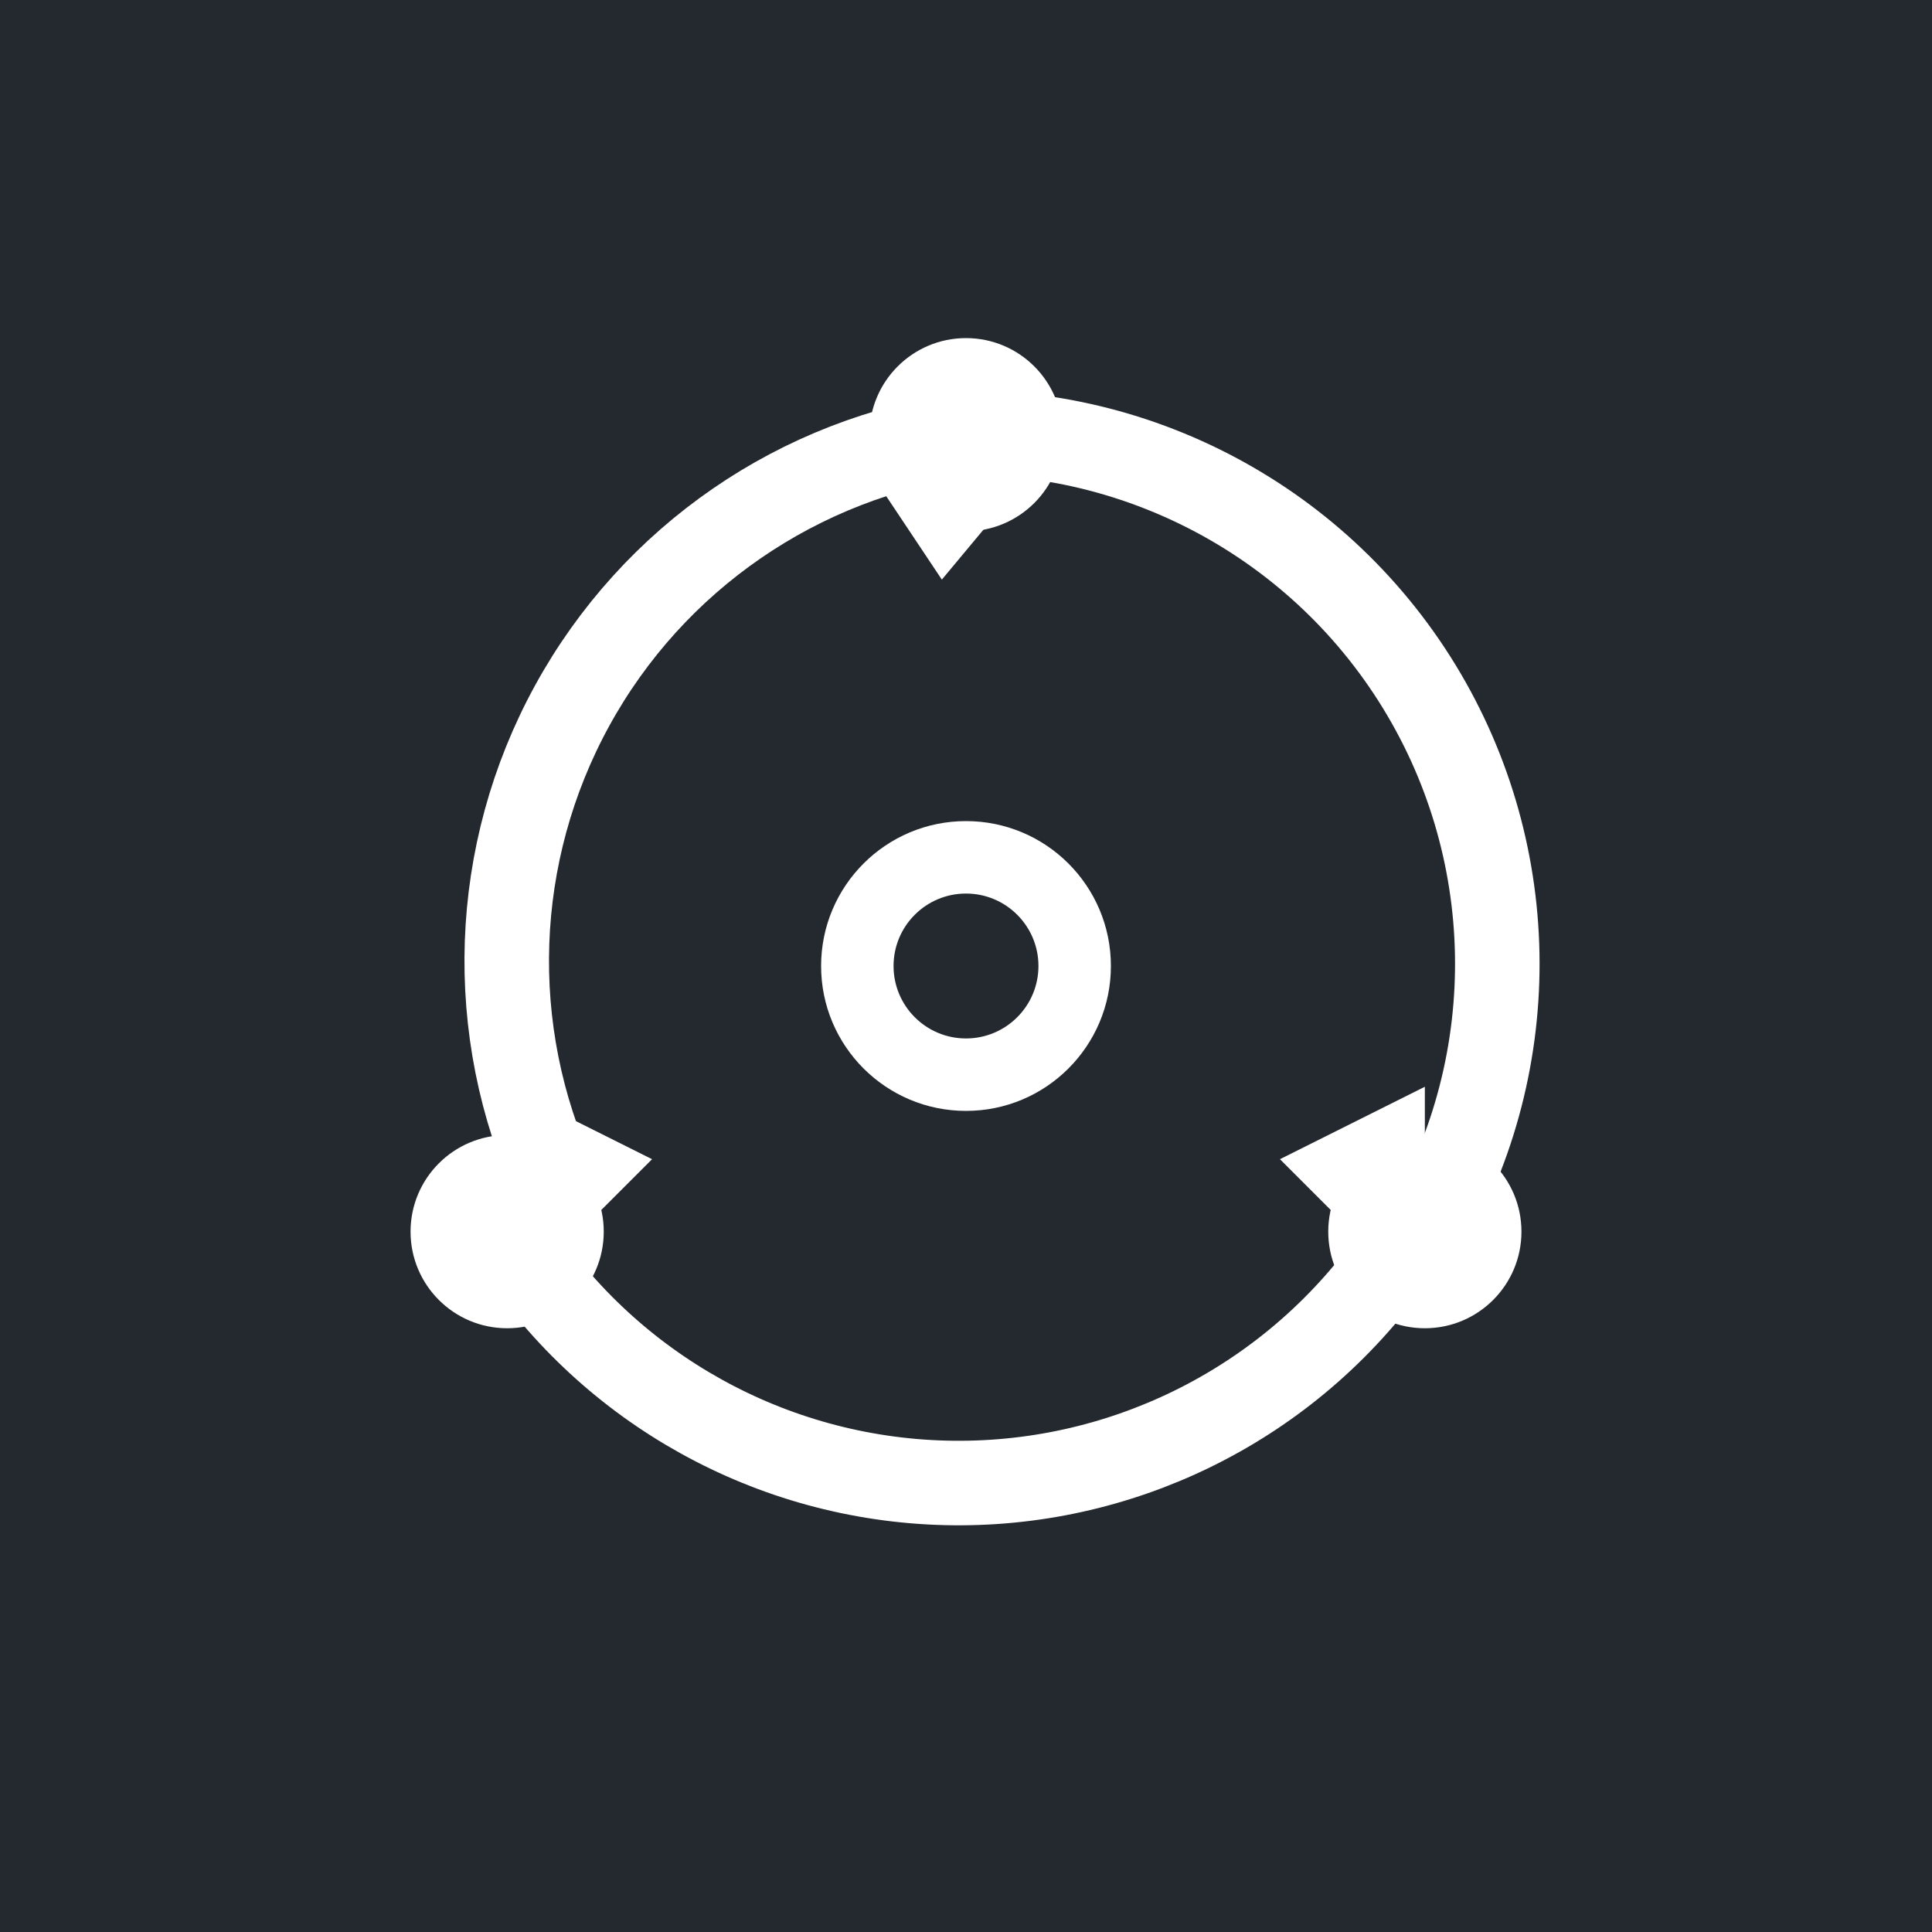
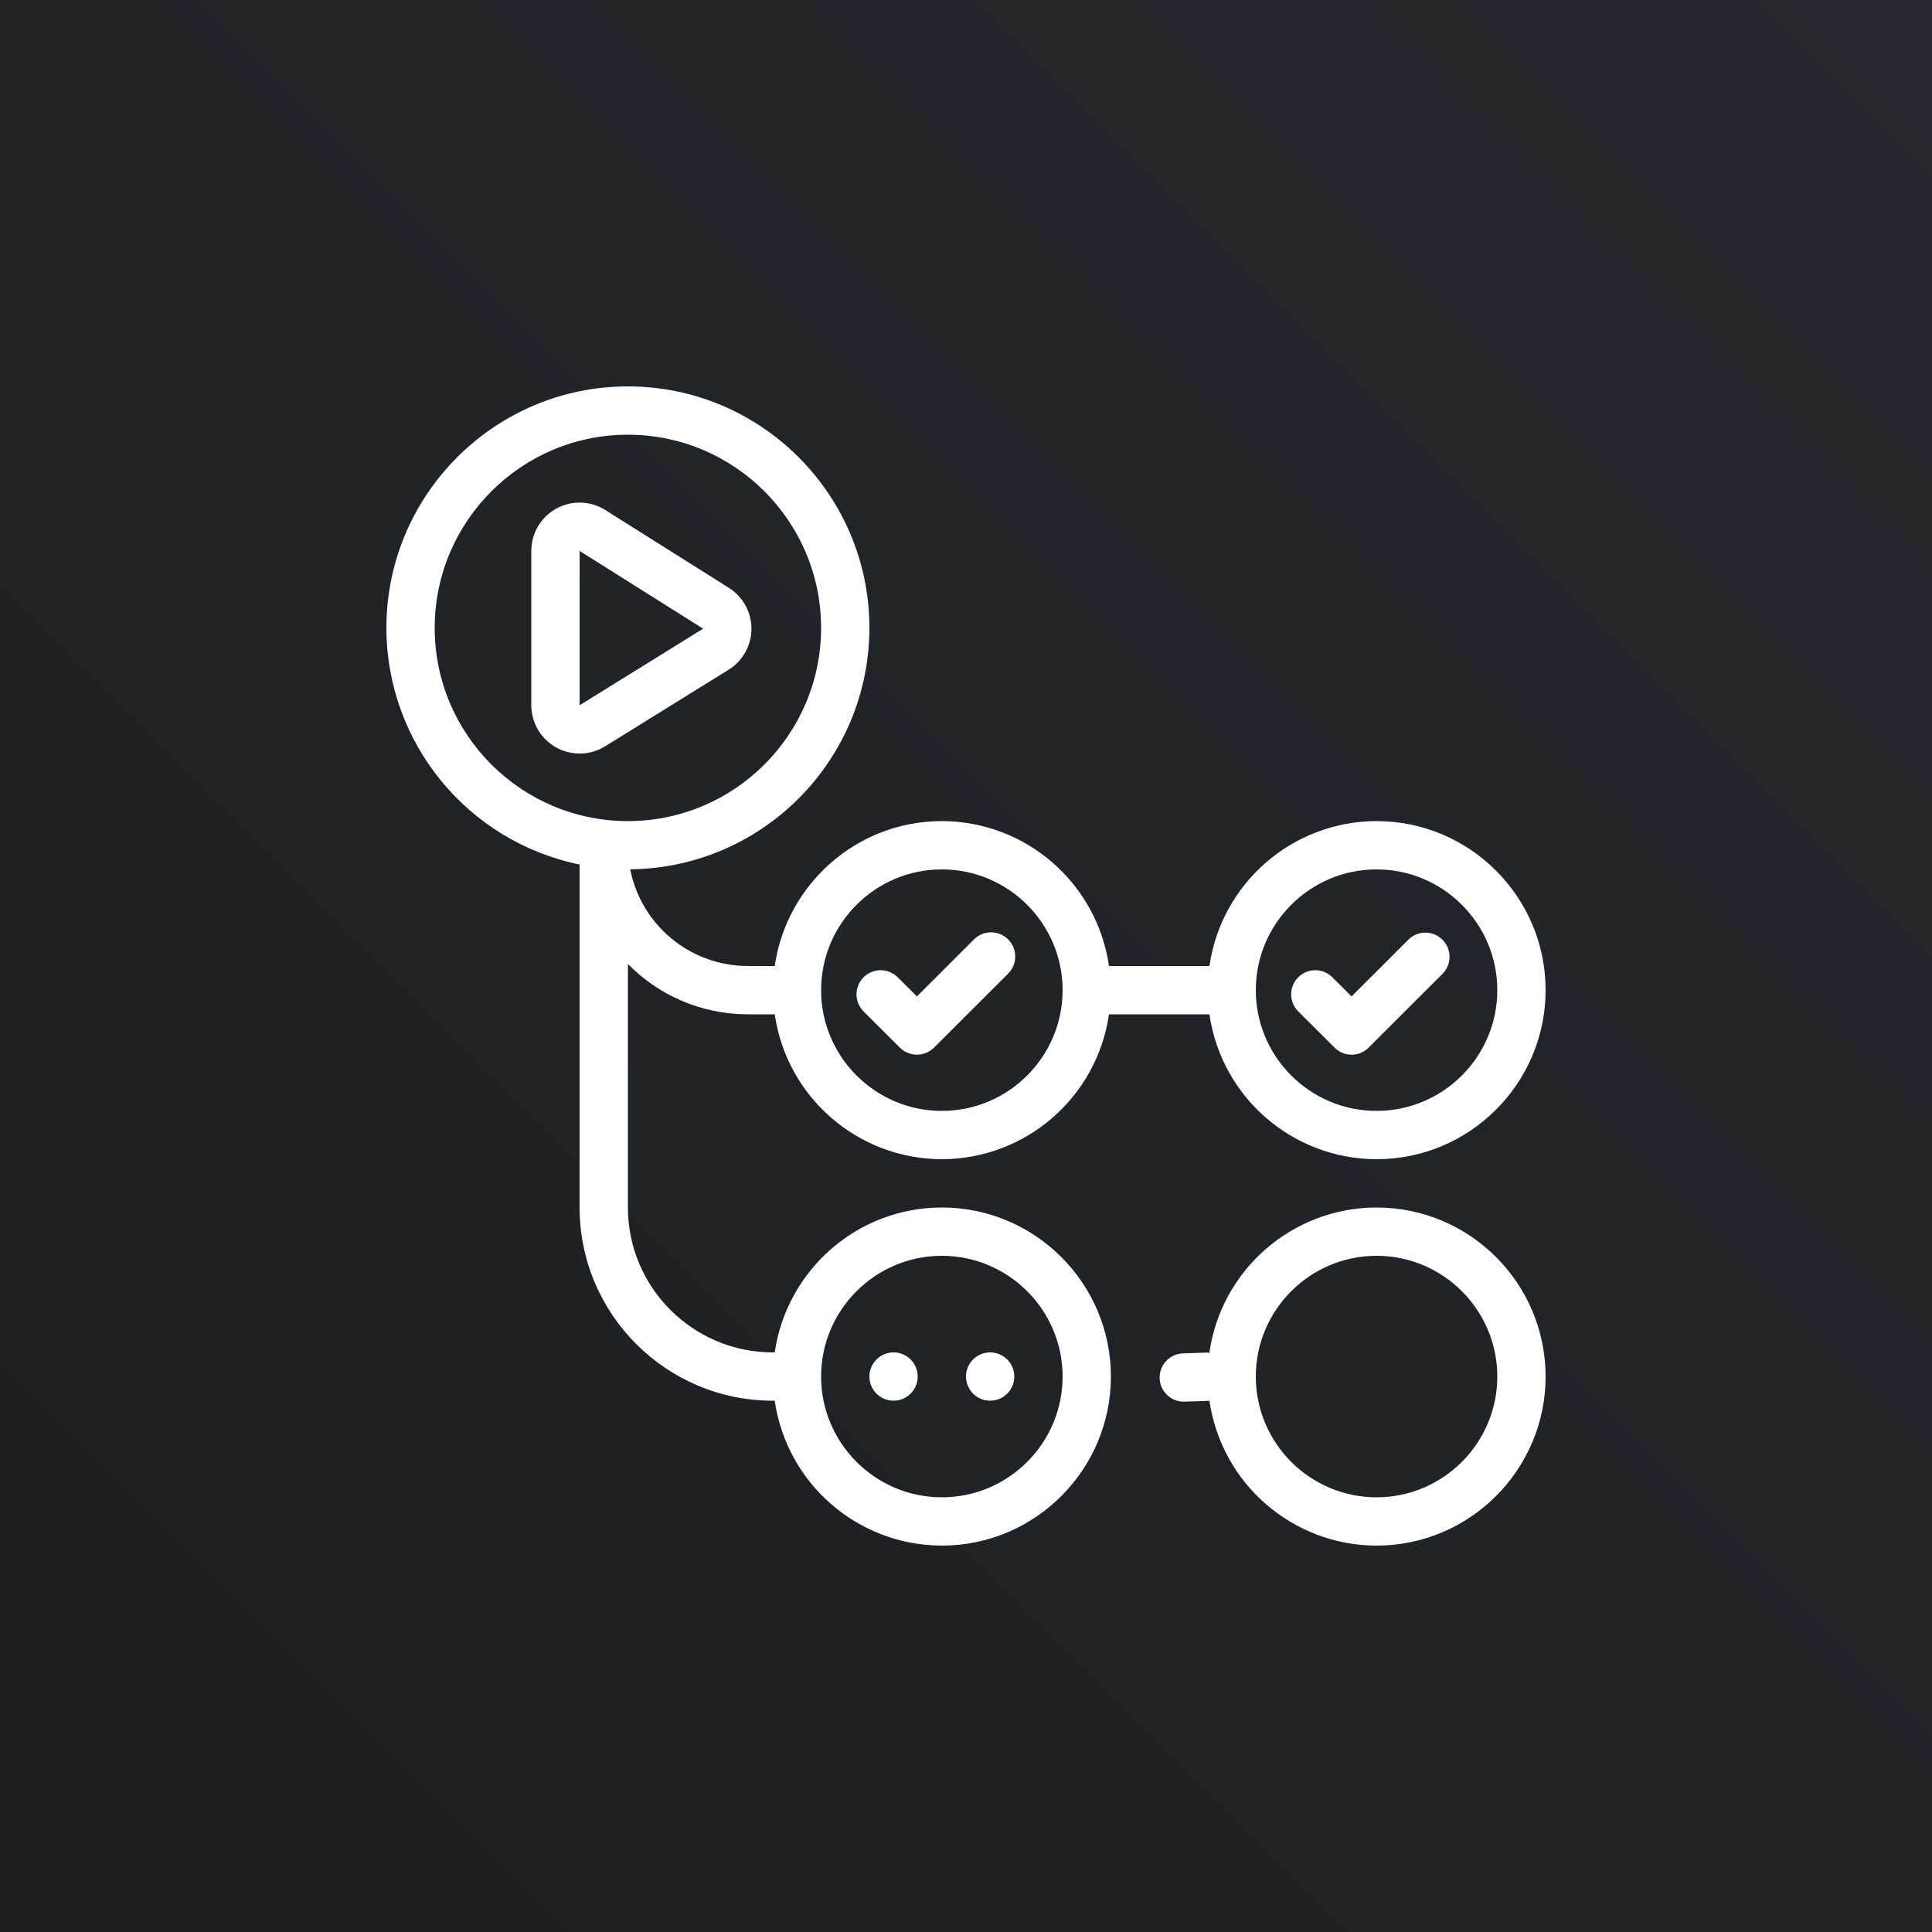
- <svg xmlns="http://www.w3.org/2000/svg" width="80px" height="80px" viewBox="0 0 80 80" version="1.1">
-   <g stroke="none" stroke-width="1" fill="none" fill-rule="evenodd">
-     <g fill="#24292F">
-       <rect x="0" y="0" width="80" height="80" />
-     </g>
-     <g transform="translate(40, 40)">
-       <path d="M-2,-22 A22,22 0 0,1 19,11" fill="none" stroke="#FFFFFF" stroke-width="3.5" stroke-linecap="round" />
-       <polygon points="19,5 19,14 13,8" fill="#FFFFFF" />
-       <path d="M17,13 A22,22 0 0,1 -19,11" fill="none" stroke="#FFFFFF" stroke-width="3.5" stroke-linecap="round" />
-       <polygon points="-19,5 -19,14 -13,8" fill="#FFFFFF" />
-       <path d="M-17,9 A22,22 0 0,1 0,-22" fill="none" stroke="#FFFFFF" stroke-width="3.5" stroke-linecap="round" />
-       <polygon points="-5,-22 4,-22 -1,-16" fill="#FFFFFF" />
-       <circle cx="0" cy="0" r="6" fill="#FFFFFF" />
-       <circle cx="0" cy="0" r="3" fill="#24292F" />
-       <circle cx="0" cy="-22" r="4" fill="#FFFFFF" />
-       <circle cx="19" cy="11" r="4" fill="#FFFFFF" />
-       <circle cx="-19" cy="11" r="4" fill="#FFFFFF" />
-     </g>
+ <svg xmlns="http://www.w3.org/2000/svg" role="img" viewBox="0 0 40 40">
+   <defs>
+     <linearGradient x1="0%" y1="100%" x2="100%" y2="0%" id="github-actions-bg">
+       <stop stop-color="#1B1F23" offset="0%" />
+       <stop stop-color="#24292F" offset="100%" />
+     </linearGradient>
+   </defs>
+   <rect width="40" height="40" fill="url(#github-actions-bg)" />
+   <g transform="translate(8, 8) scale(1)" fill="#FFFFFF">
+     <path d="M10.984 13.836a.5.5 0 0 1-.353-.146l-.745-.743a.5.5 0 1 1 .706-.708l.392.391 1.181-1.18a.5.5 0 0 1 .708.707l-1.535 1.533a.504.504 0 0 1-.354.146zm9.353-.147l1.534-1.532a.5.5 0 0 0-.707-.707l-1.181 1.18-.392-.391a.5.5 0 1 0-.706.708l.746.743a.497.497 0 0 0 .706-.001zM4.527 7.452l2.557-1.585A1 1 0 0 0 7.09 4.17L4.533 2.56A1 1 0 0 0 3 3.406v3.196a1.001 1.001 0 0 0 1.527.85zm2.03-2.436L4 6.602V3.406l2.557 1.61zM24 12.5c0 1.93-1.57 3.5-3.5 3.5a3.503 3.503 0 0 1-3.46-3h-2.08a3.503 3.503 0 0 1-3.46 3 3.502 3.502 0 0 1-3.46-3h-.558c-.972 0-1.85-.399-2.482-1.042V17c0 1.654 1.346 3 3 3h.04c.244-1.693 1.7-3 3.46-3 1.93 0 3.5 1.57 3.5 3.5S13.43 24 11.5 24a3.502 3.502 0 0 1-3.46-3H8c-2.206 0-4-1.794-4-4V9.899A5.008 5.008 0 0 1 0 5c0-2.757 2.243-5 5-5s5 2.243 5 5a5.005 5.005 0 0 1-4.952 4.998A2.482 2.482 0 0 0 7.482 12h.558c.244-1.693 1.7-3 3.46-3a3.502 3.502 0 0 1 3.46 3h2.08a3.503 3.503 0 0 1 3.46-3c1.93 0 3.5 1.57 3.5 3.5zm-15 8c0 1.378 1.122 2.5 2.5 2.5s2.5-1.122 2.5-2.5-1.122-2.5-2.5-2.5S9 19.122 9 20.5zM5 9c2.206 0 4-1.794 4-4S7.206 1 5 1 1 2.794 1 5s1.794 4 4 4zm9 3.5c0-1.378-1.122-2.5-2.5-2.5S9 11.122 9 12.5s1.122 2.5 2.5 2.5 2.5-1.122 2.5-2.5zm9 0c0-1.378-1.122-2.5-2.5-2.5S18 11.122 18 12.5s1.122 2.5 2.5 2.5 2.5-1.122 2.5-2.5zm-13 8a.5.5 0 1 0 1 0 .5.5 0 0 0-1 0zm2 0a.5.5 0 1 0 1 0 .5.5 0 0 0-1 0zm12 0c0 1.93-1.57 3.5-3.5 3.5a3.503 3.503 0 0 1-3.46-3.002c-.007.001-.013.005-.021.005l-.506.017h-.017a.5.5 0 0 1-.016-.999l.506-.017c.018-.002.035.006.052.007A3.503 3.503 0 0 1 20.5 17c1.93 0 3.5 1.57 3.5 3.5zm-1 0c0-1.378-1.122-2.5-2.5-2.5S18 19.122 18 20.5s1.122 2.5 2.5 2.5 2.5-1.122 2.5-2.5z" />
  </g>
</svg>
